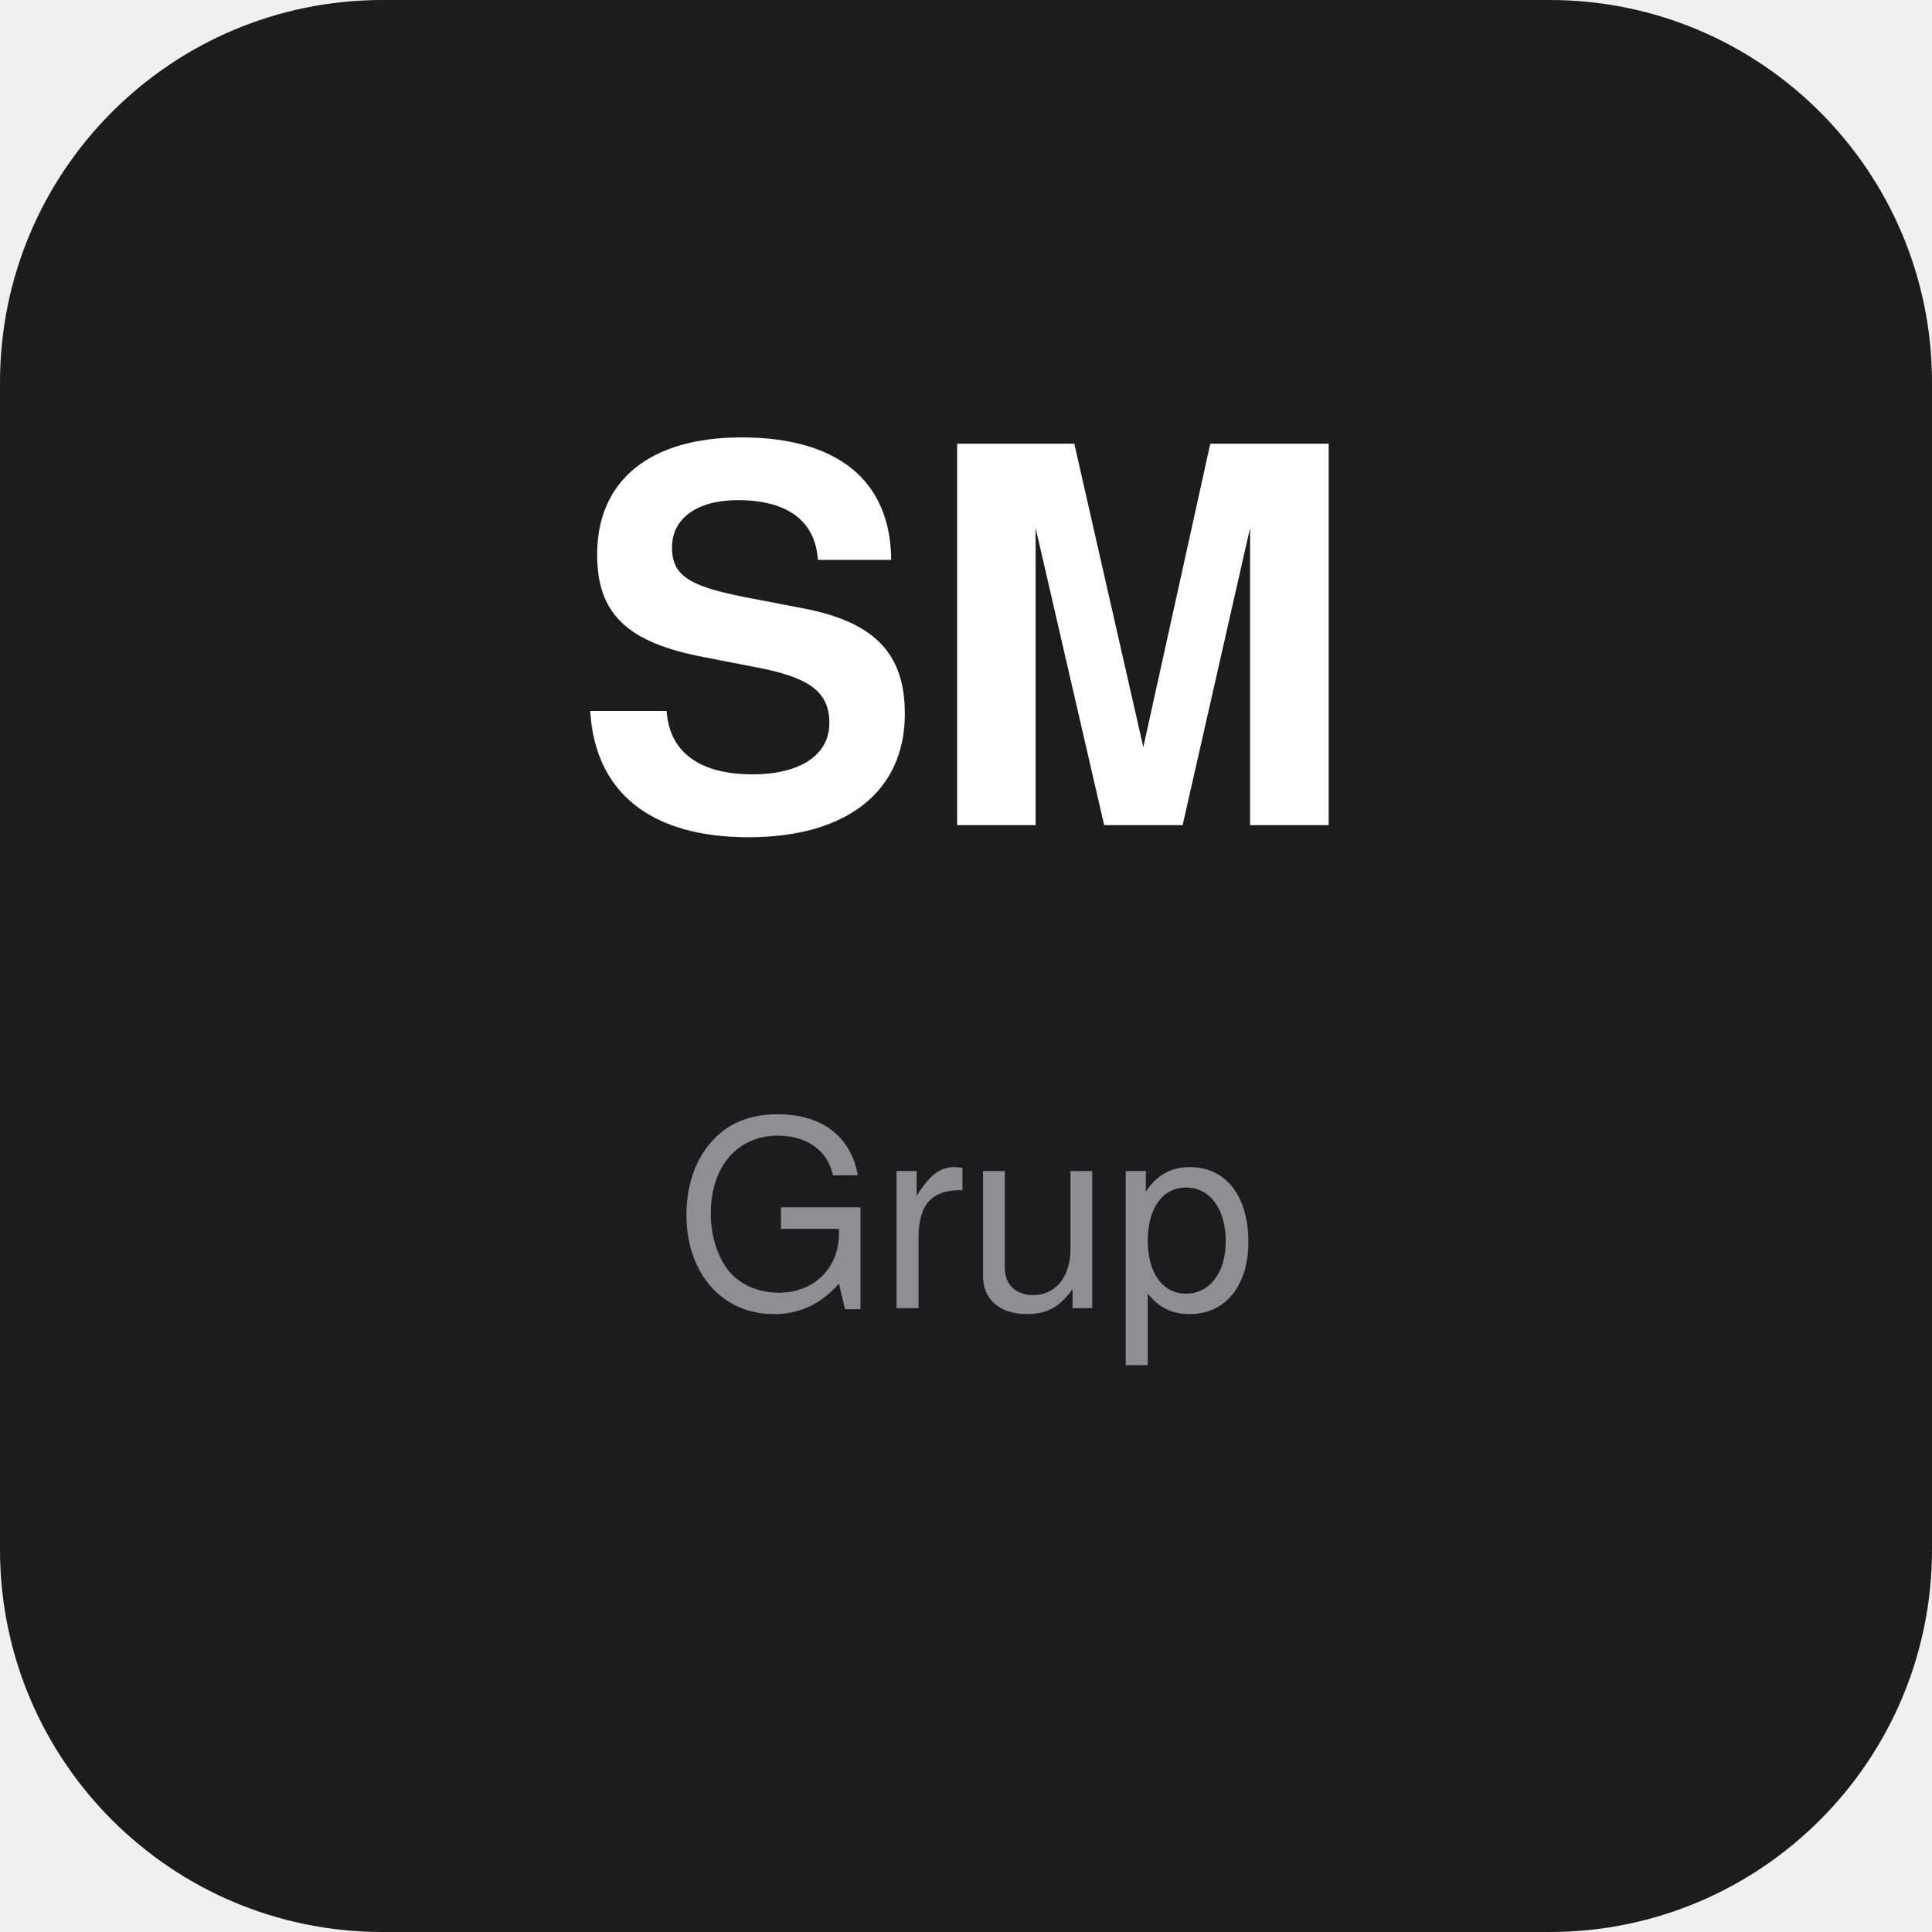
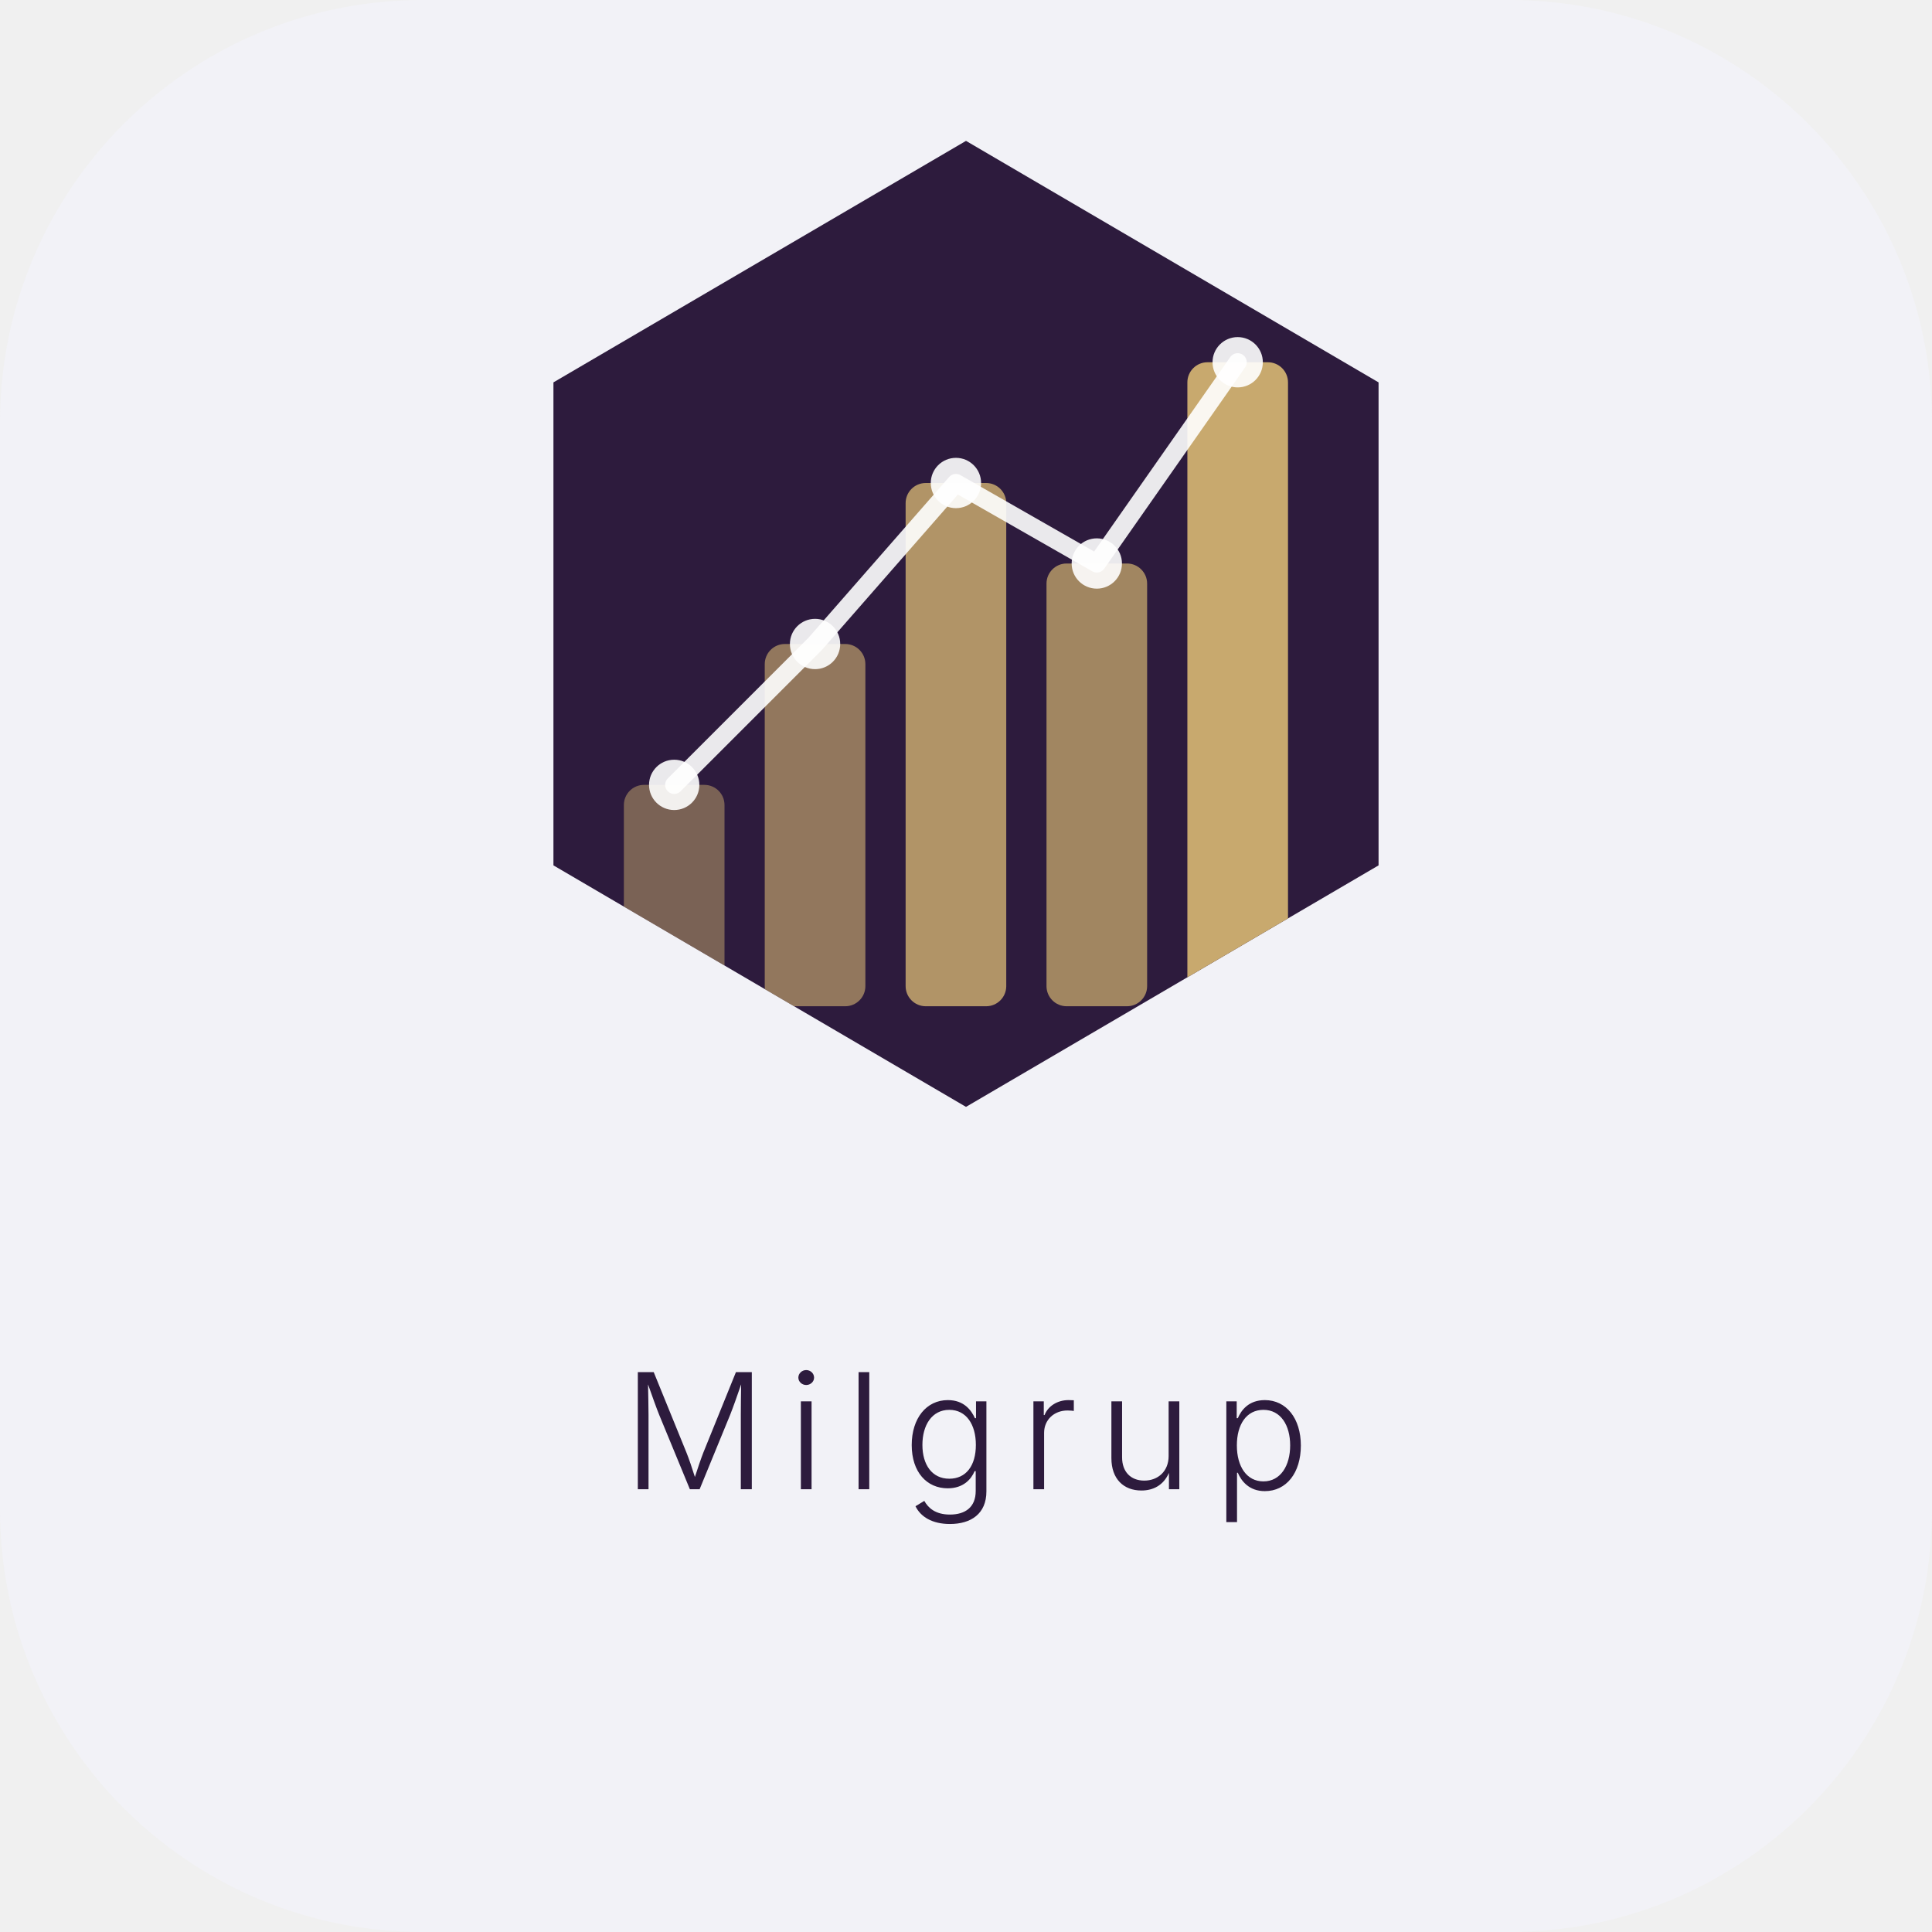
- <svg xmlns="http://www.w3.org/2000/svg" viewBox="0 0 192 192">
-   <rect width="192" height="192" rx="38" fill="#1c1c1e" />
-   <text x="96" y="82" font-family="-apple-system,Helvetica,sans-serif" font-size="52" font-weight="700" fill="white" text-anchor="middle">SM</text>
-   <text x="96" y="130" font-family="-apple-system,Helvetica,sans-serif" font-size="26" font-weight="400" fill="#8e8e93" text-anchor="middle">Grup</text>
+ <svg xmlns="http://www.w3.org/2000/svg" viewBox="0 0 192 192" width="192" height="192">
+   <rect width="192" height="192" rx="42" fill="#f2f2f7" />
+   <defs>
+     <clipPath id="hc">
+       <polygon points="96,14 137,38 137,86 96,110 55,86 55,38" />
+     </clipPath>
+   </defs>
+   <polygon points="96,14 137,38 137,86 96,110 55,86 55,38" fill="#2d1b3d" />
+   <g clip-path="url(#hc)">
+     <rect x="62" y="78" width="10" height="22" rx="2" fill="#c8a96e" opacity="0.5" />
+     <rect x="76" y="64" width="10" height="36" rx="2" fill="#c8a96e" opacity="0.65" />
+     <rect x="90" y="48" width="10" height="52" rx="2" fill="#c8a96e" opacity="0.85" />
+     <rect x="104" y="56" width="10" height="44" rx="2" fill="#c8a96e" opacity="0.75" />
+     <rect x="118" y="36" width="10" height="64" rx="2" fill="#c8a96e" />
+     <polyline points="67,78 81,64 95,48 109,56 123,36" fill="none" stroke="#ffffff" stroke-width="1.8" stroke-linecap="round" stroke-linejoin="round" opacity="0.9" />
+     <circle cx="67" cy="78" r="2.5" fill="#ffffff" opacity="0.9" />
+     <circle cx="81" cy="64" r="2.5" fill="#ffffff" opacity="0.9" />
+     <circle cx="95" cy="48" r="2.5" fill="#ffffff" opacity="0.9" />
+     <circle cx="109" cy="56" r="2.5" fill="#ffffff" opacity="0.9" />
+     <circle cx="123" cy="36" r="2.5" fill="#ffffff" opacity="0.9" />
+   </g>
+   <text x="96" y="148" text-anchor="middle" font-family="-apple-system,Helvetica Neue,sans-serif" font-size="16" font-weight="300" fill="#2d1b3d" letter-spacing="2">Milgrup</text>
</svg>
